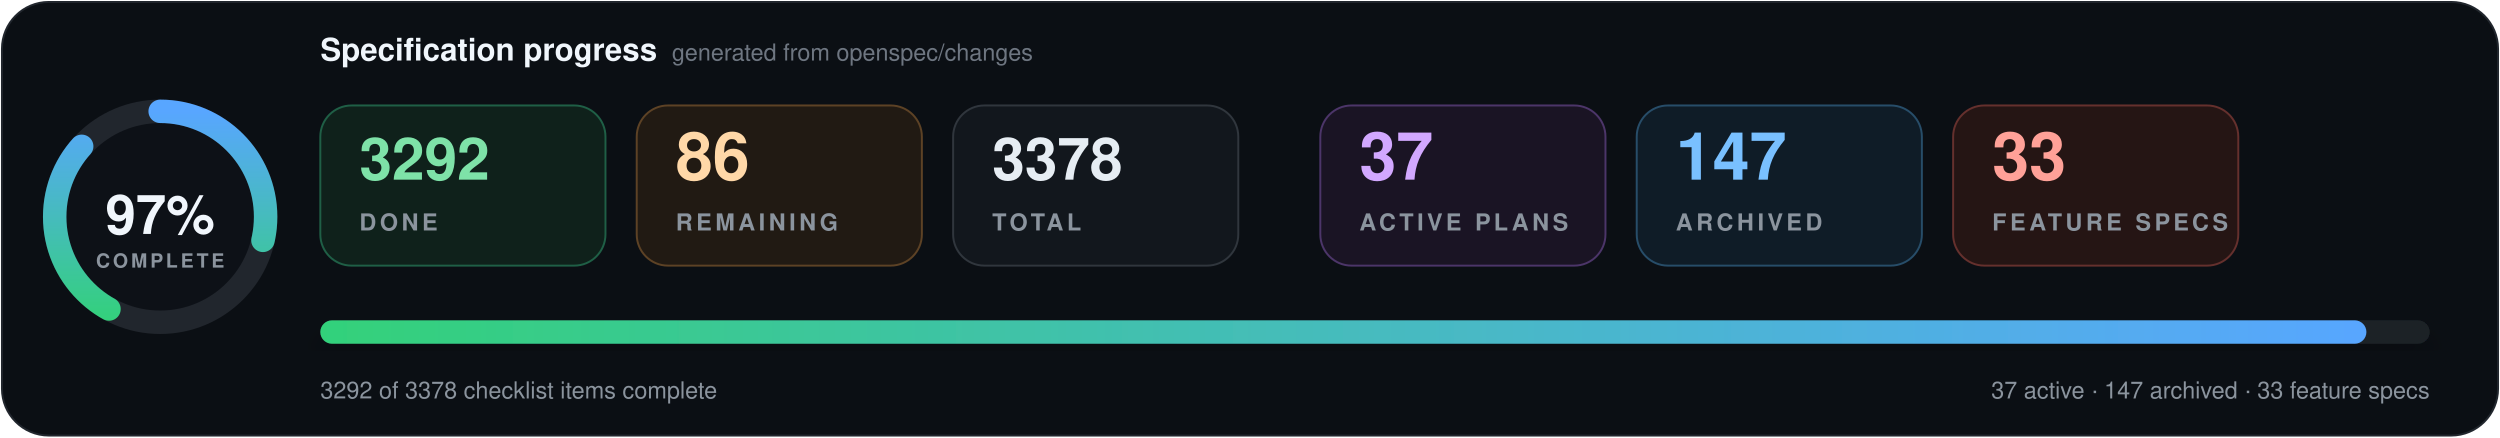
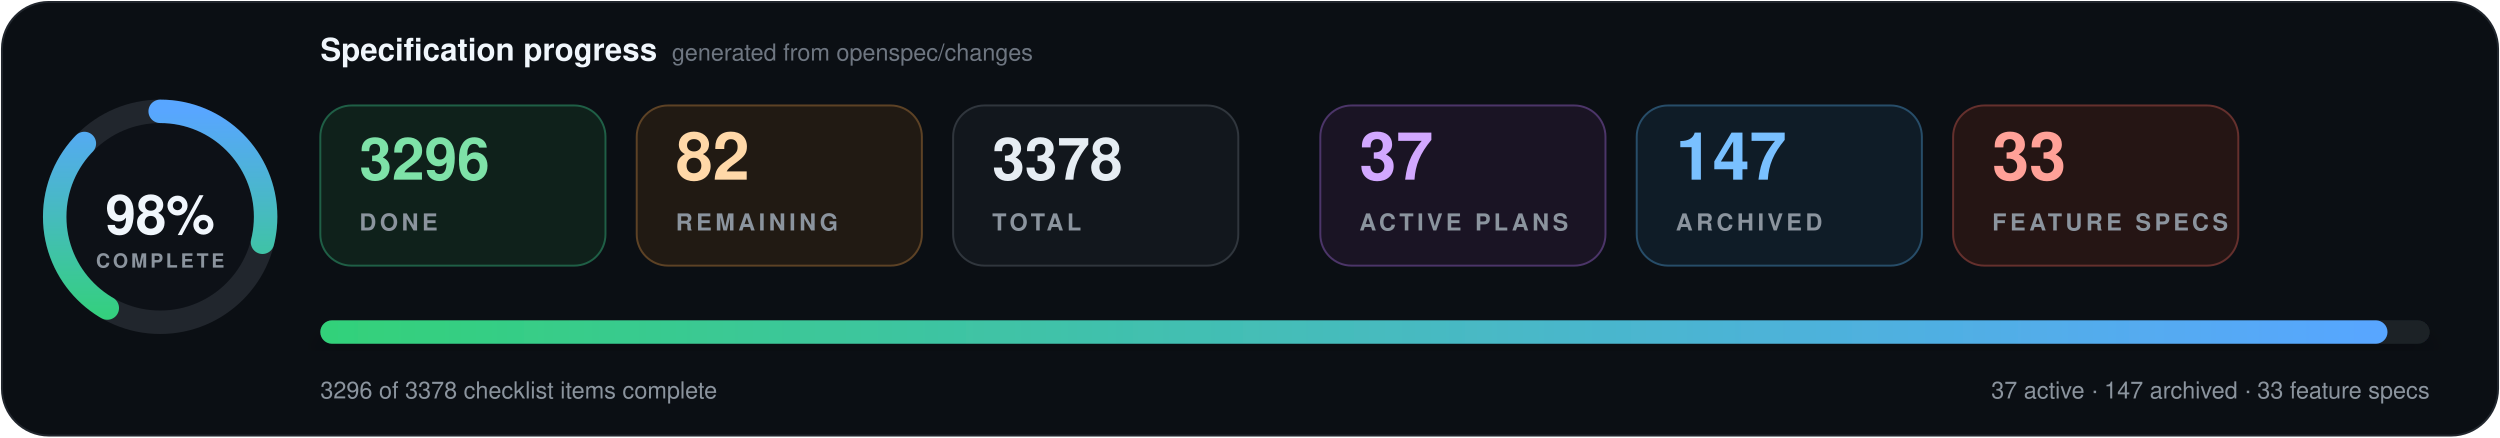
- <svg xmlns="http://www.w3.org/2000/svg" data-cache-version="1791051436" width="1280" height="224" viewBox="0 0 1280 224" role="img" aria-labelledby="title description" font-family="system-ui, -apple-system, BlinkMacSystemFont, 'Segoe UI', Helvetica, Arial, sans-serif" font-variant-numeric="tabular-nums">
+ <svg xmlns="http://www.w3.org/2000/svg" data-cache-version="1791053289" width="1280" height="224" viewBox="0 0 1280 224" role="img" aria-labelledby="title description" font-family="system-ui, -apple-system, BlinkMacSystemFont, 'Segoe UI', Helvetica, Arial, sans-serif" font-variant-numeric="tabular-nums">
  <defs>
    <linearGradient id="progress" x1="0" x2="1">
      <stop offset="0" stop-color="#33d17a" />
      <stop offset="1" stop-color="#58a6ff" />
    </linearGradient>
    <filter id="shadow" x="-10%" y="-20%" width="120%" height="150%">
      <feDropShadow dx="0" dy="7" stdDeviation="9" flood-color="#000" flood-opacity=".28" />
    </filter>
  </defs>
  <rect x="1" y="1" width="1278" height="222" rx="24" fill="#0b0f14" stroke="#21262d" />
  <g transform="translate(82 111)">
    <circle r="54" fill="#0d1117" stroke="#21262d" stroke-width="12" />
-     <circle r="54" fill="none" stroke="url(#progress)" stroke-width="12" stroke-linecap="round" pathLength="100" stroke-dasharray="97 100" transform="rotate(-90)" />
-     <text y="-1" text-anchor="middle" dominant-baseline="middle" fill="#f0f6fc" font-size="28" font-weight="800">97%</text>
+     <circle r="54" fill="none" stroke="url(#progress)" stroke-width="12" stroke-linecap="round" pathLength="100" stroke-dasharray="98 100" transform="rotate(-90)" />
+     <text y="-1" text-anchor="middle" dominant-baseline="middle" fill="#f0f6fc" font-size="28" font-weight="800">98%</text>
    <text y="26" text-anchor="middle" fill="#8b949e" font-size="10" font-weight="700" letter-spacing="1.5">COMPLETE</text>
  </g>
  <text x="164" y="31" fill="#f0f6fc" font-size="16" font-weight="750">Specification progress</text>
  <text x="344" y="31" fill="#6e7681" font-size="12">generated from openspec/changes</text>
  <g transform="translate(164 54)">
    <rect width="146" height="82" rx="16" fill="#0f211b" stroke="#1f5f46" />
-     <text x="20" y="38" fill="#7ee2a8" font-size="30" font-weight="750">3292</text>
+     <text x="20" y="38" fill="#7ee2a8" font-size="30" font-weight="750">3296</text>
    <text x="20" y="64" fill="#8b949e" font-size="12" font-weight="700" letter-spacing="1.8">DONE</text>
  </g>
  <g transform="translate(326 54)">
    <rect width="146" height="82" rx="16" fill="#211a13" stroke="#5d4225" />
-     <text x="20" y="38" fill="#ffd8a8" font-size="34" font-weight="750">86</text>
+     <text x="20" y="38" fill="#ffd8a8" font-size="34" font-weight="750">82</text>
    <text x="20" y="64" fill="#8b949e" font-size="12" font-weight="700" letter-spacing="1.8">REMAINING</text>
  </g>
  <g transform="translate(488 54)">
    <rect width="146" height="82" rx="16" fill="#12171d" stroke="#30363d" />
    <text x="20" y="38" fill="#e6edf3" font-size="30" font-weight="750">3378</text>
    <text x="20" y="64" fill="#8b949e" font-size="12" font-weight="700" letter-spacing="1.8">TOTAL</text>
  </g>
  <g transform="translate(676 54)">
    <rect width="146" height="82" rx="16" fill="#1a1424" stroke="#4c3569" />
    <text x="20" y="38" fill="#d2a8ff" font-size="34" font-weight="750">37</text>
    <text x="20" y="64" fill="#8b949e" font-size="12" font-weight="700" letter-spacing="1.8">ACTIVE PLANS</text>
  </g>
  <g transform="translate(838 54)">
    <rect width="146" height="82" rx="16" fill="#0f1c27" stroke="#274d69" />
    <text x="20" y="38" fill="#79c0ff" font-size="34" font-weight="750">147</text>
    <text x="20" y="64" fill="#8b949e" font-size="12" font-weight="700" letter-spacing="1.8">ARCHIVED</text>
  </g>
  <g transform="translate(1000 54)">
    <rect width="146" height="82" rx="16" fill="#251514" stroke="#65302d" />
    <text x="20" y="38" fill="#ffa198" font-size="34" font-weight="750">33</text>
    <text x="20" y="64" fill="#8b949e" font-size="12" font-weight="700" letter-spacing="1.8">FEATURE SPECS</text>
  </g>
  <g filter="url(#shadow)">
    <rect x="164" y="164" width="1080" height="12" rx="6" fill="#1b2128" />
-     <rect x="164" y="164" width="1047.6" height="12" rx="6" fill="url(#progress)" />
+     <rect x="164" y="164" width="1058.4" height="12" rx="6" fill="url(#progress)" />
  </g>
-   <text x="164" y="204" fill="#8b949e" font-size="12">3292 of 3378 checklist items complete</text>
+   <text x="164" y="204" fill="#8b949e" font-size="12">3296 of 3378 checklist items complete</text>
  <text x="1244" y="204" text-anchor="end" fill="#8b949e" font-size="12">37 active · 147 archived · 33 feature specs</text>
</svg>
